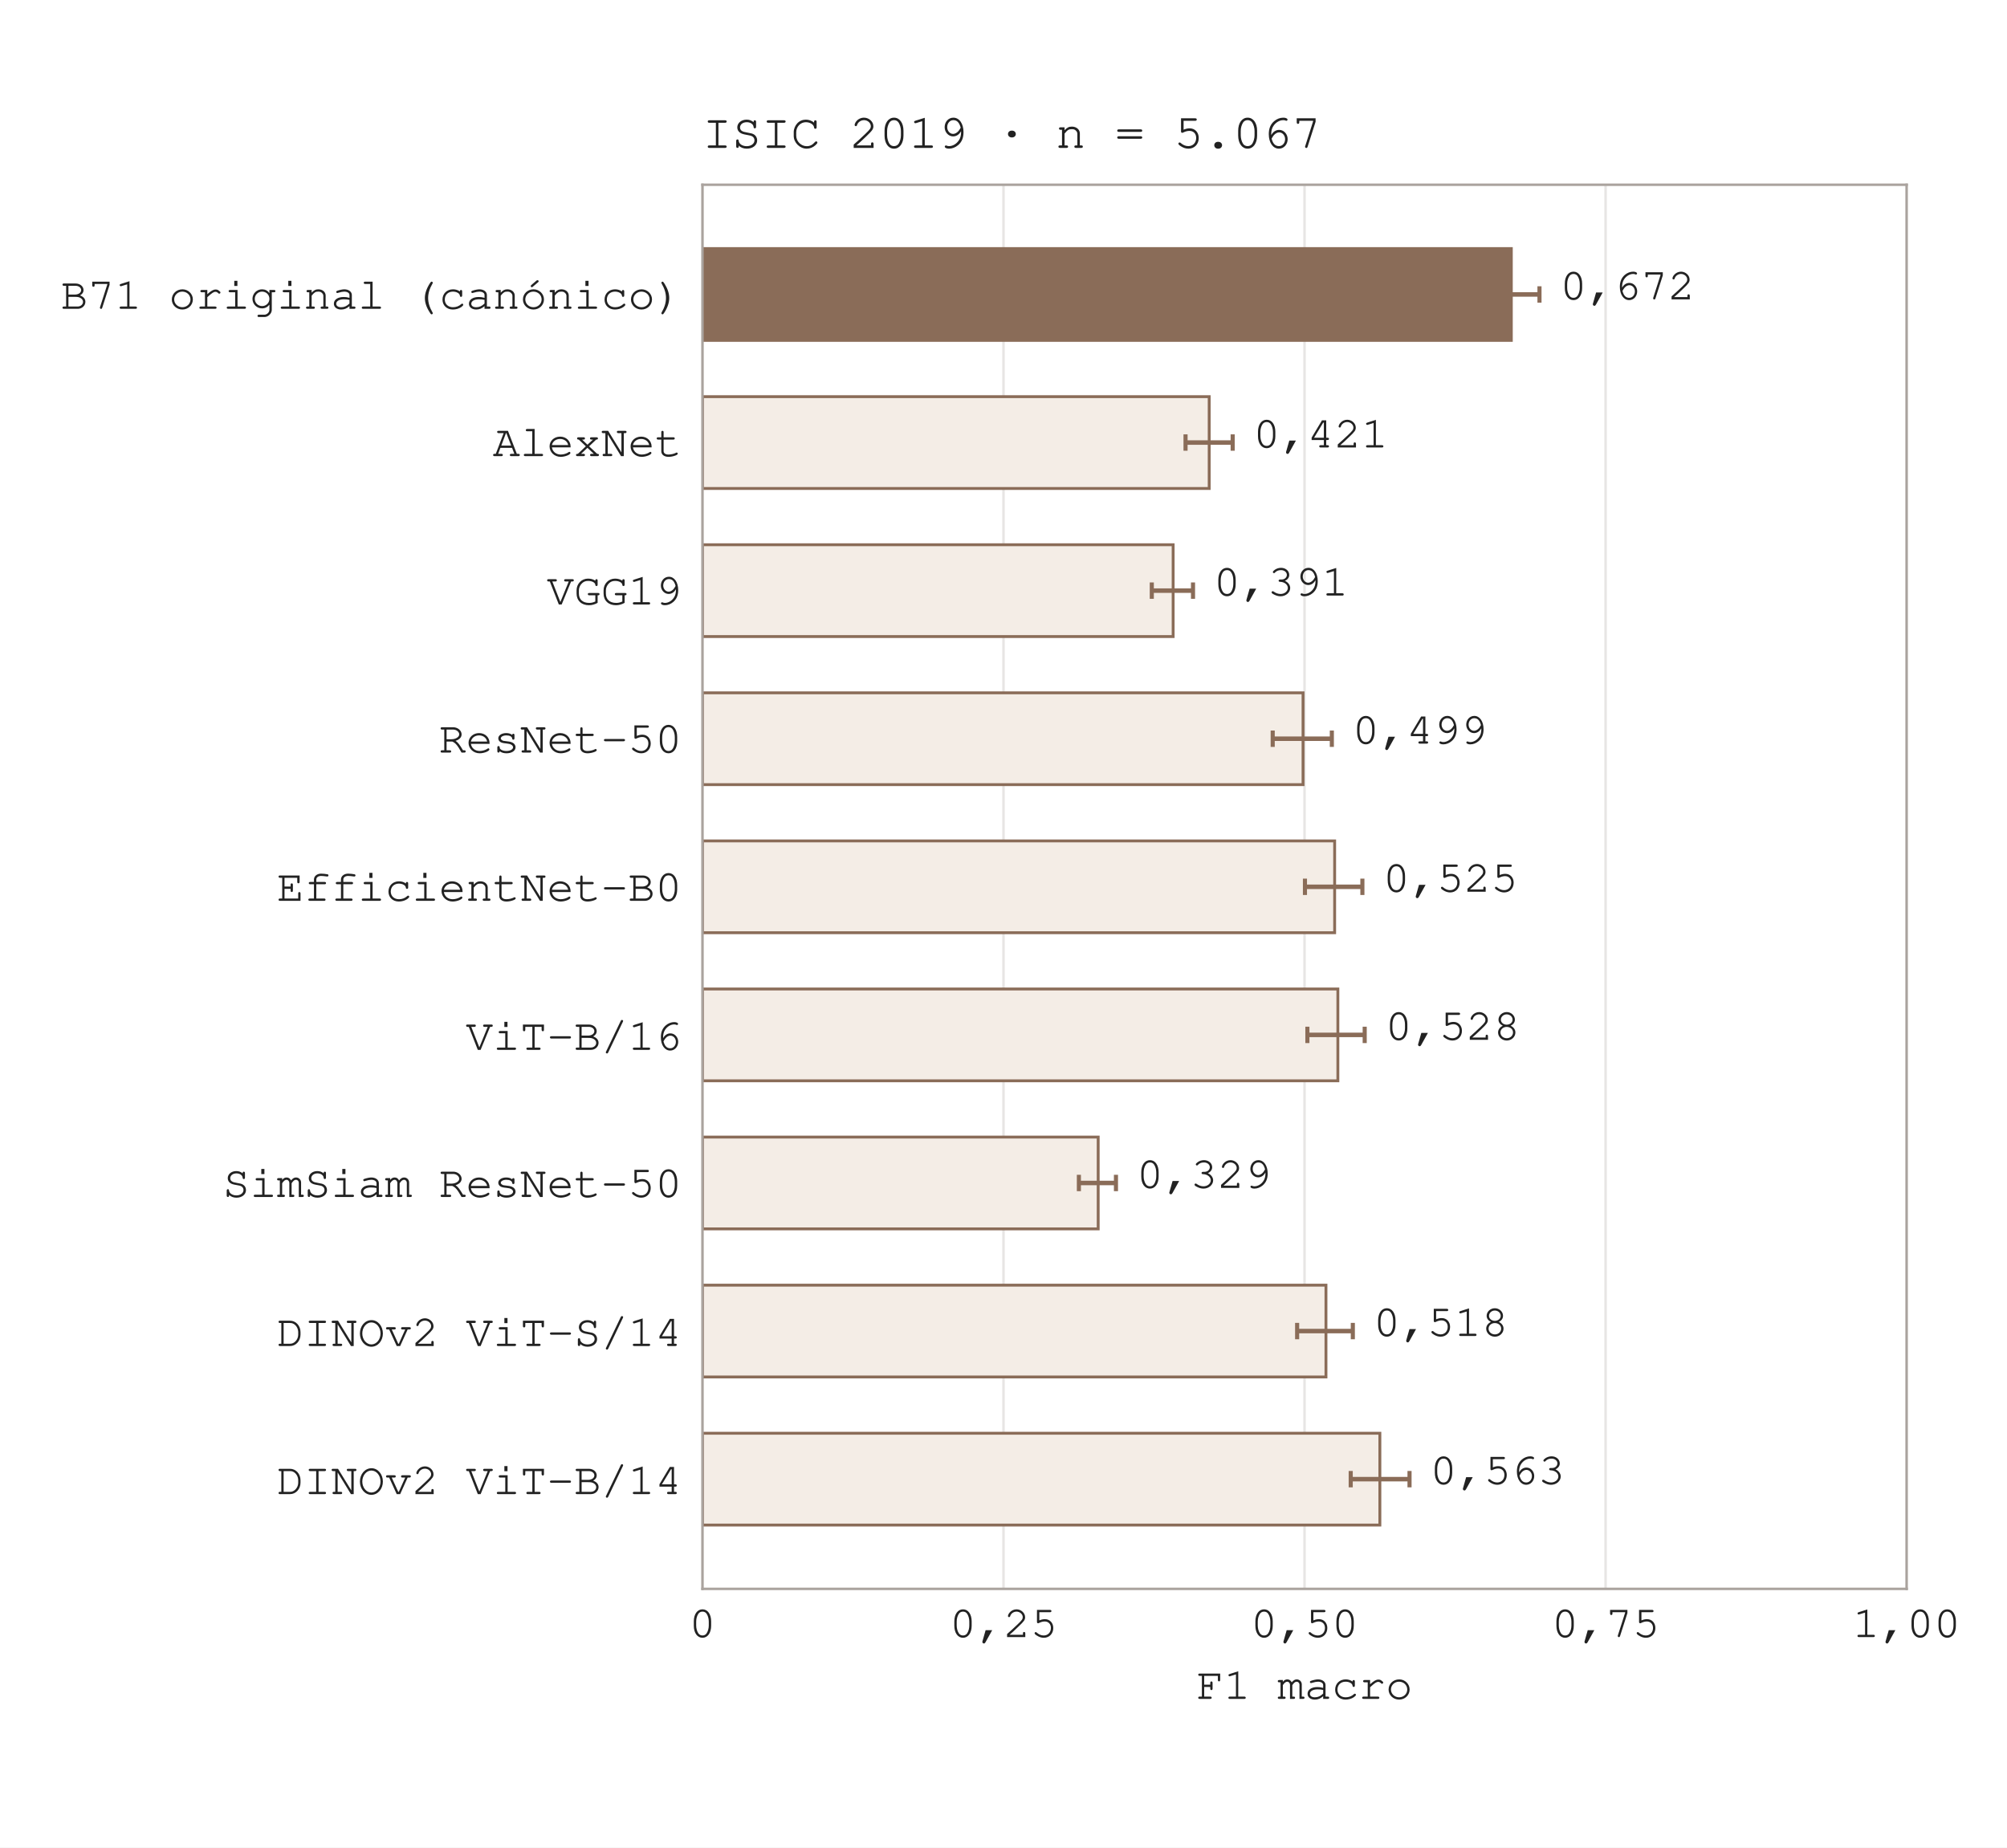
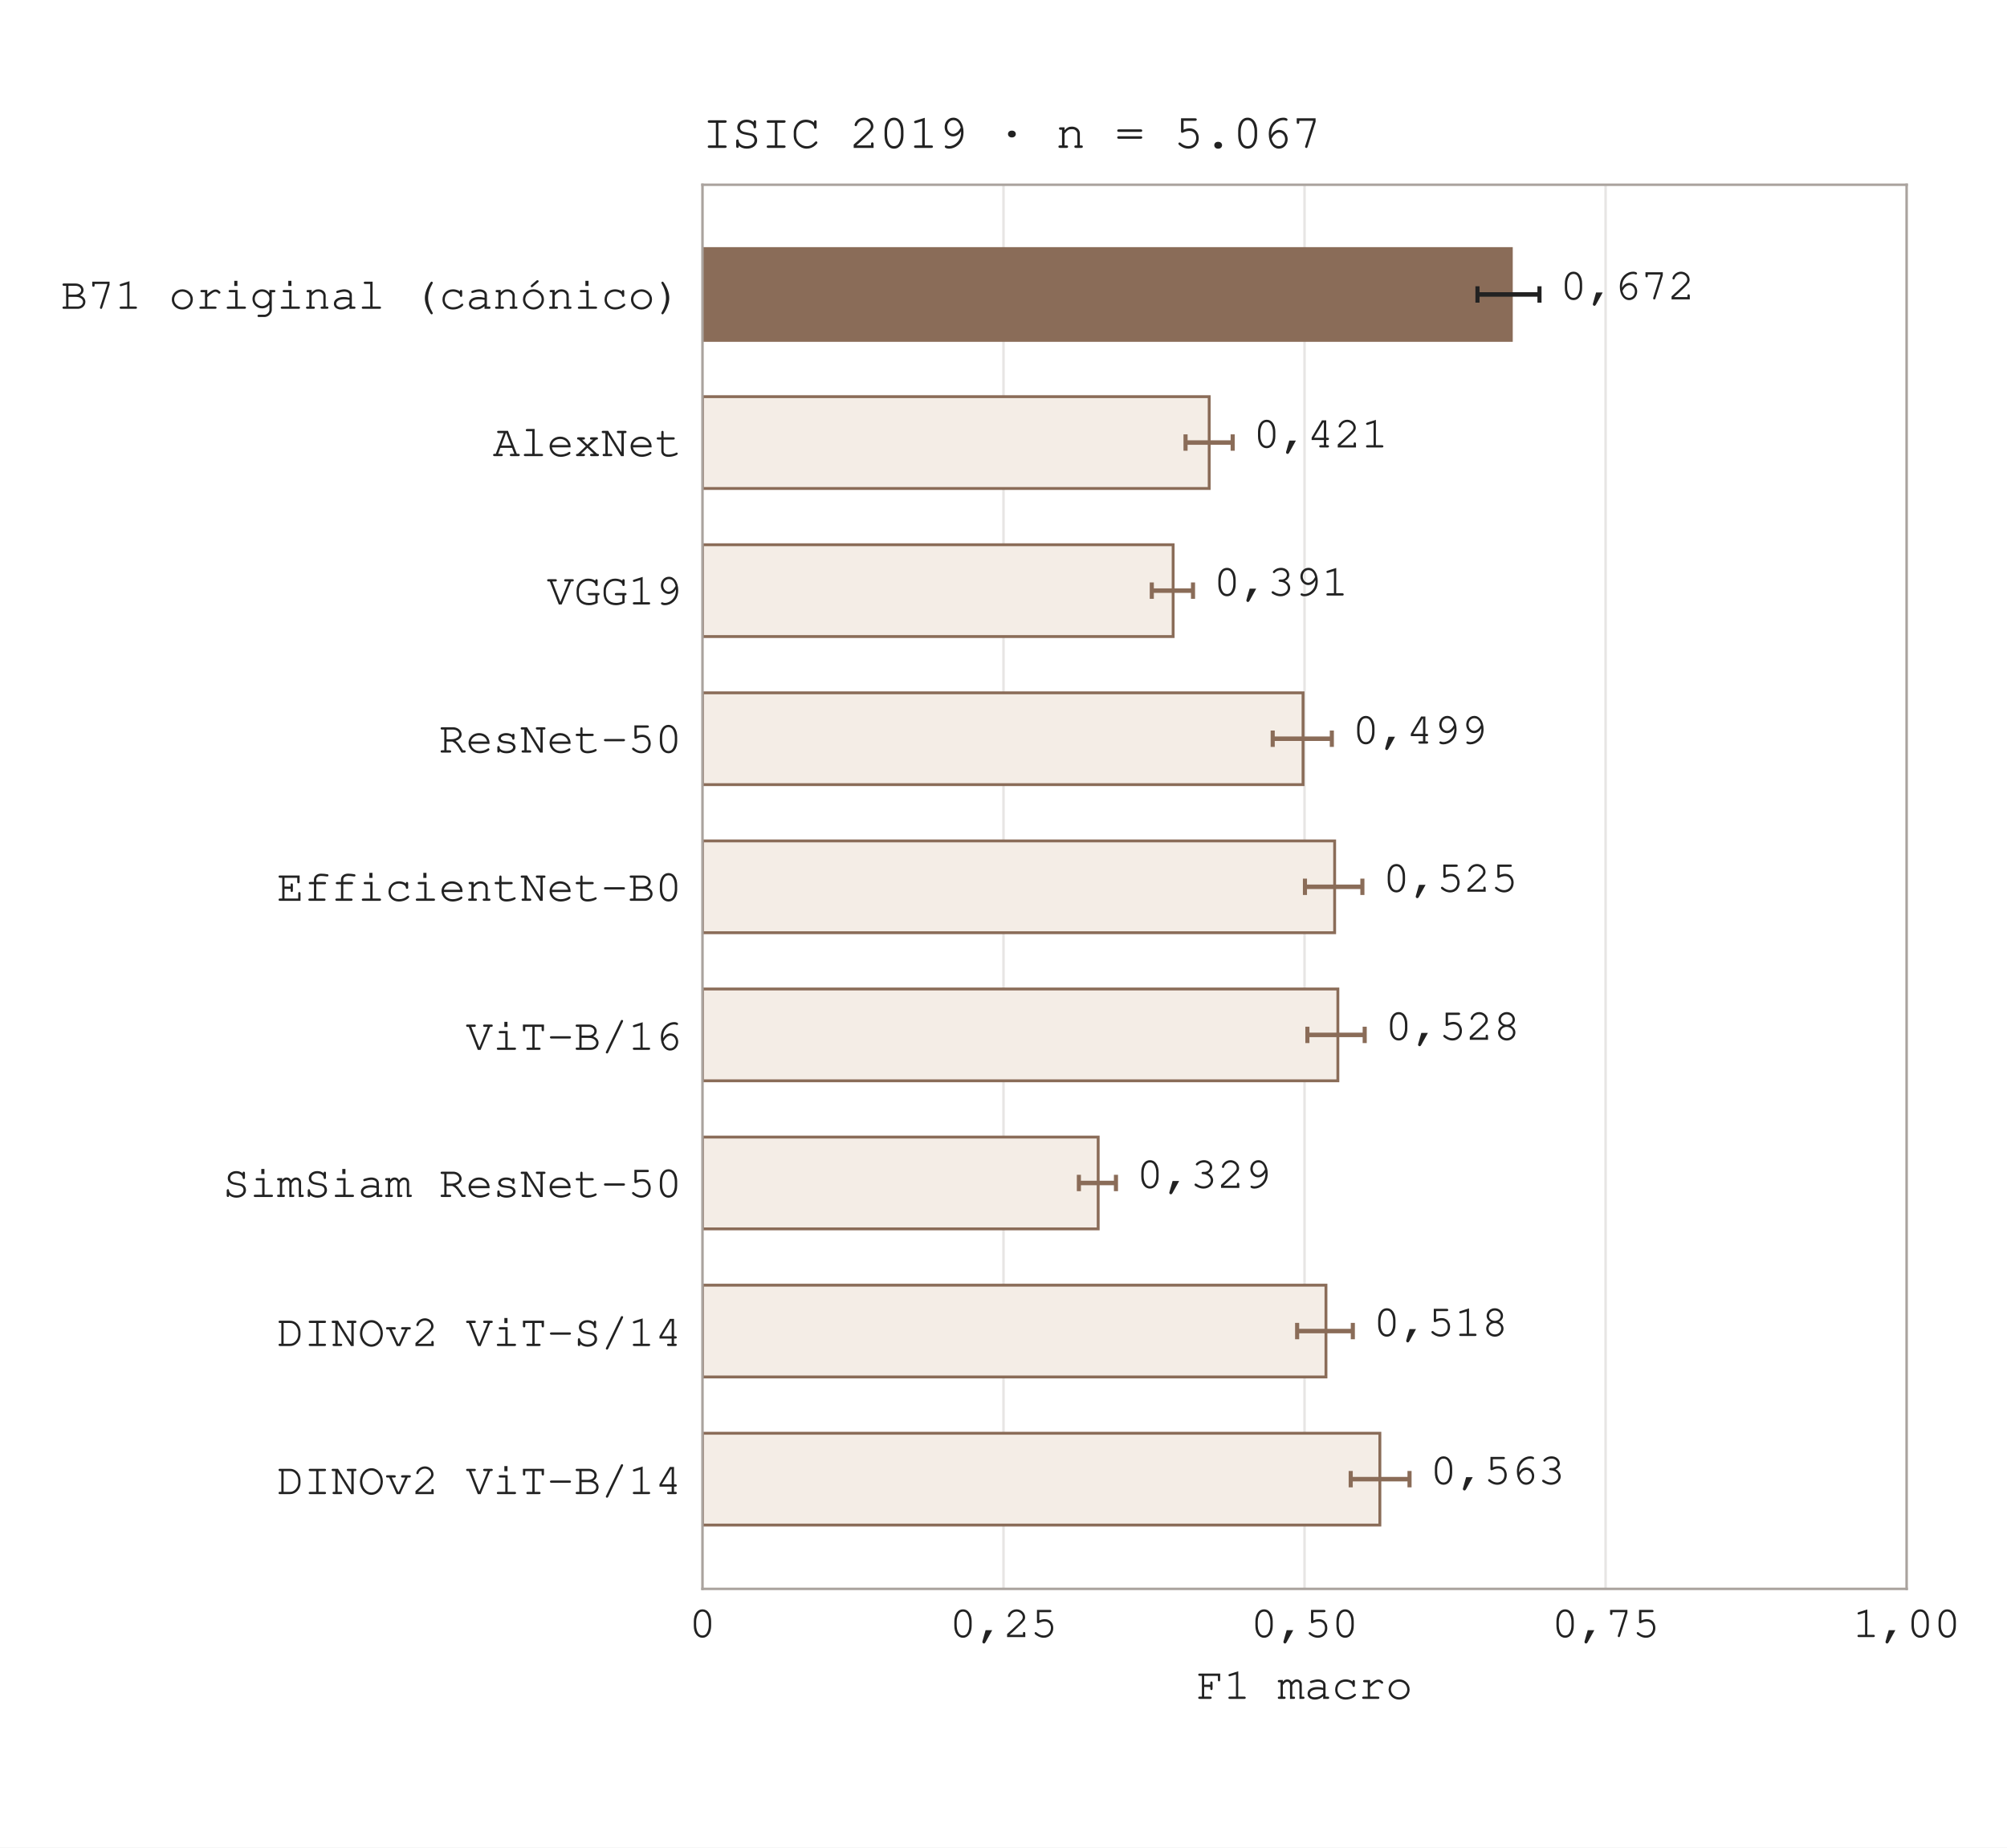
<svg xmlns="http://www.w3.org/2000/svg" xmlns:xlink="http://www.w3.org/1999/xlink" width="490.394pt" height="451.44pt" viewBox="0 0 490.394 451.44" version="1.1">
  <defs>
    <style type="text/css">*{stroke-linejoin: round; stroke-linecap: butt}</style>
  </defs>
  <g id="figure_1">
    <g id="patch_1">
      <path d="M 0 451.44 L 490.394 451.44 L 490.394 0 L 0 0 z " style="fill: #ffffff" />
    </g>
    <g id="axes_1">
      <g id="patch_2">
        <path d="M 171.638 388.238 L 465.874 388.238 L 465.874 45.144 L 171.638 45.144 z " style="fill: #ffffff" />
      </g>
      <g id="matplotlib.axis_1">
        <g id="xtick_1">
          <g id="line2d_1">
-             <path d="M 171.638 388.238 L 171.638 45.144 " clip-path="url(#pf57da3e788)" style="fill: none; stroke: #aaa39e; stroke-opacity: 0.28; stroke-width: 0.6; stroke-linecap: square" />
+             <path d="M 171.638 388.238 L 171.638 45.144 " clip-path="url(#p2404e32e64)" style="fill: none; stroke: #aaa39e; stroke-opacity: 0.28; stroke-width: 0.6; stroke-linecap: square" />
          </g>
          <g id="line2d_2" />
          <g id="text_1">
            <text style="font-size: 11px; font-family: 'Nimbus Mono PS'; text-anchor: middle; fill: #222222" x="171.638" y="400.014" transform="rotate(-0 171.6378 400.0137)">0</text>
          </g>
        </g>
        <g id="xtick_2">
          <g id="line2d_3">
-             <path d="M 245.197 388.238 L 245.197 45.144 " clip-path="url(#pf57da3e788)" style="fill: none; stroke: #aaa39e; stroke-opacity: 0.28; stroke-width: 0.6; stroke-linecap: square" />
+             <path d="M 245.197 388.238 L 245.197 45.144 " clip-path="url(#p2404e32e64)" style="fill: none; stroke: #aaa39e; stroke-opacity: 0.28; stroke-width: 0.6; stroke-linecap: square" />
          </g>
          <g id="line2d_4" />
          <g id="text_2">
            <text style="font-size: 11px; font-family: 'Nimbus Mono PS'; text-anchor: middle; fill: #222222" x="245.197" y="400.014" transform="rotate(-0 245.1969 400.0137)">0,25</text>
          </g>
        </g>
        <g id="xtick_3">
          <g id="line2d_5">
-             <path d="M 318.756 388.238 L 318.756 45.144 " clip-path="url(#pf57da3e788)" style="fill: none; stroke: #aaa39e; stroke-opacity: 0.28; stroke-width: 0.6; stroke-linecap: square" />
+             <path d="M 318.756 388.238 L 318.756 45.144 " clip-path="url(#p2404e32e64)" style="fill: none; stroke: #aaa39e; stroke-opacity: 0.28; stroke-width: 0.6; stroke-linecap: square" />
          </g>
          <g id="line2d_6" />
          <g id="text_3">
            <text style="font-size: 11px; font-family: 'Nimbus Mono PS'; text-anchor: middle; fill: #222222" x="318.756" y="400.014" transform="rotate(-0 318.7559 400.0137)">0,50</text>
          </g>
        </g>
        <g id="xtick_4">
          <g id="line2d_7">
-             <path d="M 392.315 388.238 L 392.315 45.144 " clip-path="url(#pf57da3e788)" style="fill: none; stroke: #aaa39e; stroke-opacity: 0.28; stroke-width: 0.6; stroke-linecap: square" />
+             <path d="M 392.315 388.238 L 392.315 45.144 " clip-path="url(#p2404e32e64)" style="fill: none; stroke: #aaa39e; stroke-opacity: 0.28; stroke-width: 0.6; stroke-linecap: square" />
          </g>
          <g id="line2d_8" />
          <g id="text_4">
            <text style="font-size: 11px; font-family: 'Nimbus Mono PS'; text-anchor: middle; fill: #222222" x="392.315" y="400.014" transform="rotate(-0 392.315 400.0137)">0,75</text>
          </g>
        </g>
        <g id="xtick_5">
          <g id="line2d_9">
-             <path d="M 465.874 388.238 L 465.874 45.144 " clip-path="url(#pf57da3e788)" style="fill: none; stroke: #aaa39e; stroke-opacity: 0.28; stroke-width: 0.6; stroke-linecap: square" />
+             <path d="M 465.874 388.238 L 465.874 45.144 " clip-path="url(#p2404e32e64)" style="fill: none; stroke: #aaa39e; stroke-opacity: 0.28; stroke-width: 0.6; stroke-linecap: square" />
          </g>
          <g id="line2d_10" />
          <g id="text_5">
            <text style="font-size: 11px; font-family: 'Nimbus Mono PS'; text-anchor: middle; fill: #222222" x="465.874" y="400.014" transform="rotate(-0 465.874 400.0137)">1,00</text>
          </g>
        </g>
        <g id="text_6">
          <text style="font-size: 11px; font-family: 'Nimbus Mono PS'; text-anchor: middle; fill: #222222" x="318.756" y="415.123" transform="rotate(-0 318.7559 415.1234)">F1 macro</text>
        </g>
      </g>
      <g id="matplotlib.axis_2">
        <g id="ytick_1">
          <g id="line2d_11" />
          <g id="text_7">
            <text style="font-size: 11px; font-family: 'Nimbus Mono PS'; text-anchor: end; fill: #222222" x="166.638" y="75.46" transform="rotate(-0 166.6378 75.45984)">B71 original (canónico)</text>
          </g>
        </g>
        <g id="ytick_2">
          <g id="line2d_12" />
          <g id="text_8">
            <text style="font-size: 11px; font-family: 'Nimbus Mono PS'; text-anchor: end; fill: #222222" x="166.638" y="111.456" transform="rotate(-0 166.6378 111.4564)">AlexNet</text>
          </g>
        </g>
        <g id="ytick_3">
          <g id="line2d_13" />
          <g id="text_9">
            <text style="font-size: 11px; font-family: 'Nimbus Mono PS'; text-anchor: end; fill: #222222" x="166.638" y="147.711" transform="rotate(-0 166.6378 147.7113)">VGG19</text>
          </g>
        </g>
        <g id="ytick_4">
          <g id="line2d_14" />
          <g id="text_10">
            <text style="font-size: 11px; font-family: 'Nimbus Mono PS'; text-anchor: end; fill: #222222" x="166.638" y="183.895" transform="rotate(-0 166.6378 183.8951)">ResNet-50</text>
          </g>
        </g>
        <g id="ytick_5">
          <g id="line2d_15" />
          <g id="text_11">
            <text style="font-size: 11px; font-family: 'Nimbus Mono PS'; text-anchor: end; fill: #222222" x="166.638" y="220.112" transform="rotate(-0 166.6378 220.1124)">EfficientNet-B0</text>
          </g>
        </g>
        <g id="ytick_6">
          <g id="line2d_16" />
          <g id="text_12">
            <text style="font-size: 11px; font-family: 'Nimbus Mono PS'; text-anchor: end; fill: #222222" x="166.638" y="256.532" transform="rotate(-0 166.6378 256.5325)">ViT-B/16</text>
          </g>
        </g>
        <g id="ytick_7">
          <g id="line2d_17" />
          <g id="text_13">
            <text style="font-size: 11px; font-family: 'Nimbus Mono PS'; text-anchor: end; fill: #222222" x="166.638" y="292.48" transform="rotate(-0 166.6378 292.4799)">SimSiam ResNet-50</text>
          </g>
        </g>
        <g id="ytick_8">
          <g id="line2d_18" />
          <g id="text_14">
            <text style="font-size: 11px; font-family: 'Nimbus Mono PS'; text-anchor: end; fill: #222222" x="166.638" y="328.9" transform="rotate(-0 166.6378 328.9)">DINOv2 ViT-S/14</text>
          </g>
        </g>
        <g id="ytick_9">
          <g id="line2d_19" />
          <g id="text_15">
            <text style="font-size: 11px; font-family: 'Nimbus Mono PS'; text-anchor: end; fill: #222222" x="166.638" y="365.084" transform="rotate(-0 166.6378 365.0837)">DINOv2 ViT-B/14</text>
          </g>
        </g>
      </g>
      <g id="patch_3">
-         <path d="M 171.638 60.739 L 369.278 60.739 L 369.278 83.173 L 171.638 83.173 z " clip-path="url(#pf57da3e788)" style="fill: #8a6c58; stroke: #8a6c58; stroke-width: 0.7; stroke-linejoin: miter" />
+         <path d="M 171.638 60.739 L 369.278 60.739 L 369.278 83.173 L 171.638 83.173 z " clip-path="url(#p2404e32e64)" style="fill: #8a6c58; stroke: #8a6c58; stroke-width: 0.7; stroke-linejoin: miter" />
      </g>
      <g id="patch_4">
-         <path d="M 171.638 96.923 L 295.457 96.923 L 295.457 119.357 L 171.638 119.357 z " clip-path="url(#pf57da3e788)" style="fill: #f4ede6; stroke: #8a6c58; stroke-width: 0.7; stroke-linejoin: miter" />
+         <path d="M 171.638 96.923 L 295.457 96.923 L 295.457 119.357 L 171.638 119.357 z " clip-path="url(#p2404e32e64)" style="fill: #f4ede6; stroke: #8a6c58; stroke-width: 0.7; stroke-linejoin: miter" />
      </g>
      <g id="patch_5">
-         <path d="M 171.638 133.107 L 286.647 133.107 L 286.647 155.541 L 171.638 155.541 z " clip-path="url(#pf57da3e788)" style="fill: #f4ede6; stroke: #8a6c58; stroke-width: 0.7; stroke-linejoin: miter" />
+         <path d="M 171.638 133.107 L 286.647 133.107 L 286.647 155.541 L 171.638 155.541 z " clip-path="url(#p2404e32e64)" style="fill: #f4ede6; stroke: #8a6c58; stroke-width: 0.7; stroke-linejoin: miter" />
      </g>
      <g id="patch_6">
-         <path d="M 171.638 169.29 L 318.39 169.29 L 318.39 191.724 L 171.638 191.724 z " clip-path="url(#pf57da3e788)" style="fill: #f4ede6; stroke: #8a6c58; stroke-width: 0.7; stroke-linejoin: miter" />
+         <path d="M 171.638 169.29 L 318.39 169.29 L 318.39 191.724 L 171.638 191.724 z " clip-path="url(#p2404e32e64)" style="fill: #f4ede6; stroke: #8a6c58; stroke-width: 0.7; stroke-linejoin: miter" />
      </g>
      <g id="patch_7">
-         <path d="M 171.638 205.474 L 326.109 205.474 L 326.109 227.908 L 171.638 227.908 z " clip-path="url(#pf57da3e788)" style="fill: #f4ede6; stroke: #8a6c58; stroke-width: 0.7; stroke-linejoin: miter" />
+         <path d="M 171.638 205.474 L 326.109 205.474 L 326.109 227.908 L 171.638 227.908 z " clip-path="url(#p2404e32e64)" style="fill: #f4ede6; stroke: #8a6c58; stroke-width: 0.7; stroke-linejoin: miter" />
      </g>
      <g id="patch_8">
-         <path d="M 171.638 241.658 L 326.897 241.658 L 326.897 264.092 L 171.638 264.092 z " clip-path="url(#pf57da3e788)" style="fill: #f4ede6; stroke: #8a6c58; stroke-width: 0.7; stroke-linejoin: miter" />
+         <path d="M 171.638 241.658 L 326.897 241.658 L 326.897 264.092 L 171.638 264.092 z " clip-path="url(#p2404e32e64)" style="fill: #f4ede6; stroke: #8a6c58; stroke-width: 0.7; stroke-linejoin: miter" />
      </g>
      <g id="patch_9">
-         <path d="M 171.638 277.842 L 268.332 277.842 L 268.332 300.276 L 171.638 300.276 z " clip-path="url(#pf57da3e788)" style="fill: #f4ede6; stroke: #8a6c58; stroke-width: 0.7; stroke-linejoin: miter" />
+         <path d="M 171.638 277.842 L 268.332 277.842 L 268.332 300.276 L 171.638 300.276 z " clip-path="url(#p2404e32e64)" style="fill: #f4ede6; stroke: #8a6c58; stroke-width: 0.7; stroke-linejoin: miter" />
      </g>
      <g id="patch_10">
-         <path d="M 171.638 314.026 L 323.988 314.026 L 323.988 336.459 L 171.638 336.459 z " clip-path="url(#pf57da3e788)" style="fill: #f4ede6; stroke: #8a6c58; stroke-width: 0.7; stroke-linejoin: miter" />
+         <path d="M 171.638 314.026 L 323.988 314.026 L 323.988 336.459 L 171.638 336.459 z " clip-path="url(#p2404e32e64)" style="fill: #f4ede6; stroke: #8a6c58; stroke-width: 0.7; stroke-linejoin: miter" />
      </g>
      <g id="patch_11">
-         <path d="M 171.638 350.209 L 337.157 350.209 L 337.157 372.643 L 171.638 372.643 z " clip-path="url(#pf57da3e788)" style="fill: #f4ede6; stroke: #8a6c58; stroke-width: 0.7; stroke-linejoin: miter" />
+         <path d="M 171.638 350.209 L 337.157 350.209 L 337.157 372.643 L 171.638 372.643 z " clip-path="url(#p2404e32e64)" style="fill: #f4ede6; stroke: #8a6c58; stroke-width: 0.7; stroke-linejoin: miter" />
      </g>
      <g id="patch_12">
        <path d="M 171.638 388.238 L 171.638 45.144 " style="fill: none; stroke: #aaa39e; stroke-width: 0.6; stroke-linejoin: miter; stroke-linecap: square" />
      </g>
      <g id="patch_13">
        <path d="M 465.874 388.238 L 465.874 45.144 " style="fill: none; stroke: #aaa39e; stroke-width: 0.6; stroke-linejoin: miter; stroke-linecap: square" />
      </g>
      <g id="patch_14">
        <path d="M 171.638 388.238 L 465.874 388.238 " style="fill: none; stroke: #aaa39e; stroke-width: 0.6; stroke-linejoin: miter; stroke-linecap: square" />
      </g>
      <g id="patch_15">
        <path d="M 171.638 45.144 L 465.874 45.144 " style="fill: none; stroke: #aaa39e; stroke-width: 0.6; stroke-linejoin: miter; stroke-linecap: square" />
      </g>
      <g id="LineCollection_1">
-         <path d="M 361.008 71.956 L 376.16 71.956 " clip-path="url(#pf57da3e788)" style="fill: none; stroke: #8a6c58; stroke-width: 1.1" />
+         <path d="M 361.008 71.956 L 376.16 71.956 " clip-path="url(#p2404e32e64)" style="fill: none; stroke: #222222; stroke-width: 1.1" />
      </g>
      <g id="line2d_20">
        <defs>
-           <path id="mbd054e7c9d" d="M 0 2 L 0 -2 " style="stroke: #8a6c58" />
+           <path id="m5d71e3a952" d="M 0 2 L 0 -2 " style="stroke: #222222" />
        </defs>
-         <g clip-path="url(#pf57da3e788)">
-           <use xlink:href="#mbd054e7c9d" x="361.008" y="71.956" style="fill: #1f77b4; stroke: #8a6c58" />
+         <g clip-path="url(#p2404e32e64)">
+           <use xlink:href="#m5d71e3a952" x="361.008" y="71.956" style="fill: #1f77b4; stroke: #222222" />
        </g>
      </g>
      <g id="line2d_21">
-         <g clip-path="url(#pf57da3e788)">
-           <use xlink:href="#mbd054e7c9d" x="376.16" y="71.956" style="fill: #1f77b4; stroke: #8a6c58" />
+         <g clip-path="url(#p2404e32e64)">
+           <use xlink:href="#m5d71e3a952" x="376.16" y="71.956" style="fill: #1f77b4; stroke: #222222" />
        </g>
      </g>
      <g id="text_16">
        <text style="font-size: 11px; font-family: 'Nimbus Mono PS'; text-anchor: start; fill: #222222" x="381.16" y="73.16" transform="rotate(-0 381.1599 73.16032)">0,672</text>
      </g>
      <g id="LineCollection_2">
-         <path d="M 289.677 108.14 L 301.195 108.14 " clip-path="url(#pf57da3e788)" style="fill: none; stroke: #8a6c58; stroke-width: 1.1" />
+         <path d="M 289.677 108.14 L 301.195 108.14 " clip-path="url(#p2404e32e64)" style="fill: none; stroke: #8a6c58; stroke-width: 1.1" />
      </g>
      <g id="line2d_22">
-         <g clip-path="url(#pf57da3e788)">
-           <use xlink:href="#mbd054e7c9d" x="289.677" y="108.14" style="fill: #1f77b4; stroke: #8a6c58" />
+         <defs>
+           <path id="m5ce9ff6121" d="M 0 2 L 0 -2 " style="stroke: #8a6c58" />
+         </defs>
+         <g clip-path="url(#p2404e32e64)">
+           <use xlink:href="#m5ce9ff6121" x="289.677" y="108.14" style="fill: #1f77b4; stroke: #8a6c58" />
        </g>
      </g>
      <g id="line2d_23">
-         <g clip-path="url(#pf57da3e788)">
-           <use xlink:href="#mbd054e7c9d" x="301.195" y="108.14" style="fill: #1f77b4; stroke: #8a6c58" />
+         <g clip-path="url(#p2404e32e64)">
+           <use xlink:href="#m5ce9ff6121" x="301.195" y="108.14" style="fill: #1f77b4; stroke: #8a6c58" />
        </g>
      </g>
      <g id="text_17">
        <text style="font-size: 11px; font-family: 'Nimbus Mono PS'; text-anchor: start; fill: #222222" x="306.195" y="109.344" transform="rotate(-0 306.1953 109.3441)">0,421</text>
      </g>
      <g id="LineCollection_3">
-         <path d="M 281.43 144.324 L 291.504 144.324 " clip-path="url(#pf57da3e788)" style="fill: none; stroke: #8a6c58; stroke-width: 1.1" />
+         <path d="M 281.43 144.324 L 291.504 144.324 " clip-path="url(#p2404e32e64)" style="fill: none; stroke: #8a6c58; stroke-width: 1.1" />
      </g>
      <g id="line2d_24">
-         <g clip-path="url(#pf57da3e788)">
-           <use xlink:href="#mbd054e7c9d" x="281.43" y="144.324" style="fill: #1f77b4; stroke: #8a6c58" />
+         <g clip-path="url(#p2404e32e64)">
+           <use xlink:href="#m5ce9ff6121" x="281.43" y="144.324" style="fill: #1f77b4; stroke: #8a6c58" />
        </g>
      </g>
      <g id="line2d_25">
-         <g clip-path="url(#pf57da3e788)">
-           <use xlink:href="#mbd054e7c9d" x="291.504" y="144.324" style="fill: #1f77b4; stroke: #8a6c58" />
+         <g clip-path="url(#p2404e32e64)">
+           <use xlink:href="#m5ce9ff6121" x="291.504" y="144.324" style="fill: #1f77b4; stroke: #8a6c58" />
        </g>
      </g>
      <g id="text_18">
        <text style="font-size: 11px; font-family: 'Nimbus Mono PS'; text-anchor: start; fill: #222222" x="296.504" y="145.528" transform="rotate(-0 296.5038 145.5278)">0,391</text>
      </g>
      <g id="LineCollection_4">
-         <path d="M 310.976 180.507 L 325.425 180.507 " clip-path="url(#pf57da3e788)" style="fill: none; stroke: #8a6c58; stroke-width: 1.1" />
+         <path d="M 310.976 180.507 L 325.425 180.507 " clip-path="url(#p2404e32e64)" style="fill: none; stroke: #8a6c58; stroke-width: 1.1" />
      </g>
      <g id="line2d_26">
-         <g clip-path="url(#pf57da3e788)">
-           <use xlink:href="#mbd054e7c9d" x="310.976" y="180.507" style="fill: #1f77b4; stroke: #8a6c58" />
+         <g clip-path="url(#p2404e32e64)">
+           <use xlink:href="#m5ce9ff6121" x="310.976" y="180.507" style="fill: #1f77b4; stroke: #8a6c58" />
        </g>
      </g>
      <g id="line2d_27">
-         <g clip-path="url(#pf57da3e788)">
-           <use xlink:href="#mbd054e7c9d" x="325.425" y="180.507" style="fill: #1f77b4; stroke: #8a6c58" />
+         <g clip-path="url(#p2404e32e64)">
+           <use xlink:href="#m5ce9ff6121" x="325.425" y="180.507" style="fill: #1f77b4; stroke: #8a6c58" />
        </g>
      </g>
      <g id="text_19">
        <text style="font-size: 11px; font-family: 'Nimbus Mono PS'; text-anchor: start; fill: #222222" x="330.425" y="181.712" transform="rotate(-0 330.4246 181.7116)">0,499</text>
      </g>
      <g id="LineCollection_5">
-         <path d="M 318.854 216.691 L 332.888 216.691 " clip-path="url(#pf57da3e788)" style="fill: none; stroke: #8a6c58; stroke-width: 1.1" />
+         <path d="M 318.854 216.691 L 332.888 216.691 " clip-path="url(#p2404e32e64)" style="fill: none; stroke: #8a6c58; stroke-width: 1.1" />
      </g>
      <g id="line2d_28">
-         <g clip-path="url(#pf57da3e788)">
-           <use xlink:href="#mbd054e7c9d" x="318.854" y="216.691" style="fill: #1f77b4; stroke: #8a6c58" />
+         <g clip-path="url(#p2404e32e64)">
+           <use xlink:href="#m5ce9ff6121" x="318.854" y="216.691" style="fill: #1f77b4; stroke: #8a6c58" />
        </g>
      </g>
      <g id="line2d_29">
-         <g clip-path="url(#pf57da3e788)">
-           <use xlink:href="#mbd054e7c9d" x="332.888" y="216.691" style="fill: #1f77b4; stroke: #8a6c58" />
+         <g clip-path="url(#p2404e32e64)">
+           <use xlink:href="#m5ce9ff6121" x="332.888" y="216.691" style="fill: #1f77b4; stroke: #8a6c58" />
        </g>
      </g>
      <g id="text_20">
        <text style="font-size: 11px; font-family: 'Nimbus Mono PS'; text-anchor: start; fill: #222222" x="337.888" y="217.895" transform="rotate(-0 337.8875 217.8954)">0,525</text>
      </g>
      <g id="LineCollection_6">
-         <path d="M 319.45 252.875 L 333.453 252.875 " clip-path="url(#pf57da3e788)" style="fill: none; stroke: #8a6c58; stroke-width: 1.1" />
+         <path d="M 319.45 252.875 L 333.453 252.875 " clip-path="url(#p2404e32e64)" style="fill: none; stroke: #8a6c58; stroke-width: 1.1" />
      </g>
      <g id="line2d_30">
-         <g clip-path="url(#pf57da3e788)">
-           <use xlink:href="#mbd054e7c9d" x="319.45" y="252.875" style="fill: #1f77b4; stroke: #8a6c58" />
+         <g clip-path="url(#p2404e32e64)">
+           <use xlink:href="#m5ce9ff6121" x="319.45" y="252.875" style="fill: #1f77b4; stroke: #8a6c58" />
        </g>
      </g>
      <g id="line2d_31">
-         <g clip-path="url(#pf57da3e788)">
-           <use xlink:href="#mbd054e7c9d" x="333.453" y="252.875" style="fill: #1f77b4; stroke: #8a6c58" />
+         <g clip-path="url(#p2404e32e64)">
+           <use xlink:href="#m5ce9ff6121" x="333.453" y="252.875" style="fill: #1f77b4; stroke: #8a6c58" />
        </g>
      </g>
      <g id="text_21">
        <text style="font-size: 11px; font-family: 'Nimbus Mono PS'; text-anchor: start; fill: #222222" x="338.453" y="254.079" transform="rotate(-0 338.453 254.0791)">0,528</text>
      </g>
      <g id="LineCollection_7">
-         <path d="M 263.616 289.059 L 272.676 289.059 " clip-path="url(#pf57da3e788)" style="fill: none; stroke: #8a6c58; stroke-width: 1.1" />
+         <path d="M 263.616 289.059 L 272.676 289.059 " clip-path="url(#p2404e32e64)" style="fill: none; stroke: #8a6c58; stroke-width: 1.1" />
      </g>
      <g id="line2d_32">
-         <g clip-path="url(#pf57da3e788)">
-           <use xlink:href="#mbd054e7c9d" x="263.616" y="289.059" style="fill: #1f77b4; stroke: #8a6c58" />
+         <g clip-path="url(#p2404e32e64)">
+           <use xlink:href="#m5ce9ff6121" x="263.616" y="289.059" style="fill: #1f77b4; stroke: #8a6c58" />
        </g>
      </g>
      <g id="line2d_33">
-         <g clip-path="url(#pf57da3e788)">
-           <use xlink:href="#mbd054e7c9d" x="272.676" y="289.059" style="fill: #1f77b4; stroke: #8a6c58" />
+         <g clip-path="url(#p2404e32e64)">
+           <use xlink:href="#m5ce9ff6121" x="272.676" y="289.059" style="fill: #1f77b4; stroke: #8a6c58" />
        </g>
      </g>
      <g id="text_22">
        <text style="font-size: 11px; font-family: 'Nimbus Mono PS'; text-anchor: start; fill: #222222" x="277.676" y="290.263" transform="rotate(-0 277.676 290.2629)">0,329</text>
      </g>
      <g id="LineCollection_8">
-         <path d="M 316.944 325.242 L 330.554 325.242 " clip-path="url(#pf57da3e788)" style="fill: none; stroke: #8a6c58; stroke-width: 1.1" />
+         <path d="M 316.944 325.242 L 330.554 325.242 " clip-path="url(#p2404e32e64)" style="fill: none; stroke: #8a6c58; stroke-width: 1.1" />
      </g>
      <g id="line2d_34">
-         <g clip-path="url(#pf57da3e788)">
-           <use xlink:href="#mbd054e7c9d" x="316.944" y="325.242" style="fill: #1f77b4; stroke: #8a6c58" />
+         <g clip-path="url(#p2404e32e64)">
+           <use xlink:href="#m5ce9ff6121" x="316.944" y="325.242" style="fill: #1f77b4; stroke: #8a6c58" />
        </g>
      </g>
      <g id="line2d_35">
-         <g clip-path="url(#pf57da3e788)">
-           <use xlink:href="#mbd054e7c9d" x="330.554" y="325.242" style="fill: #1f77b4; stroke: #8a6c58" />
+         <g clip-path="url(#p2404e32e64)">
+           <use xlink:href="#m5ce9ff6121" x="330.554" y="325.242" style="fill: #1f77b4; stroke: #8a6c58" />
        </g>
      </g>
      <g id="text_23">
        <text style="font-size: 11px; font-family: 'Nimbus Mono PS'; text-anchor: start; fill: #222222" x="335.554" y="326.447" transform="rotate(-0 335.5535 326.4466)">0,518</text>
      </g>
      <g id="LineCollection_9">
-         <path d="M 330.036 361.426 L 344.407 361.426 " clip-path="url(#pf57da3e788)" style="fill: none; stroke: #8a6c58; stroke-width: 1.1" />
+         <path d="M 330.036 361.426 L 344.407 361.426 " clip-path="url(#p2404e32e64)" style="fill: none; stroke: #8a6c58; stroke-width: 1.1" />
      </g>
      <g id="line2d_36">
-         <g clip-path="url(#pf57da3e788)">
-           <use xlink:href="#mbd054e7c9d" x="330.036" y="361.426" style="fill: #1f77b4; stroke: #8a6c58" />
+         <g clip-path="url(#p2404e32e64)">
+           <use xlink:href="#m5ce9ff6121" x="330.036" y="361.426" style="fill: #1f77b4; stroke: #8a6c58" />
        </g>
      </g>
      <g id="line2d_37">
-         <g clip-path="url(#pf57da3e788)">
-           <use xlink:href="#mbd054e7c9d" x="344.407" y="361.426" style="fill: #1f77b4; stroke: #8a6c58" />
+         <g clip-path="url(#p2404e32e64)">
+           <use xlink:href="#m5ce9ff6121" x="344.407" y="361.426" style="fill: #1f77b4; stroke: #8a6c58" />
        </g>
      </g>
      <g id="text_24">
        <text style="font-size: 11px; font-family: 'Nimbus Mono PS'; text-anchor: start; fill: #222222" x="349.407" y="362.63" transform="rotate(-0 349.4068 362.6304)">0,563</text>
      </g>
      <g id="text_25">
        <text style="font-size: 12px; font-family: 'Nimbus Mono PS'; text-anchor: start; fill: #222222" x="171.638" y="36.144" transform="rotate(-0 171.6378 36.144)">ISIC 2019 · n = 5.067</text>
      </g>
    </g>
  </g>
  <defs>
-     <clipPath id="pf57da3e788">
+     <clipPath id="p2404e32e64">
      <rect x="171.638" y="45.144" width="294.236" height="343.094" />
    </clipPath>
  </defs>
</svg>
